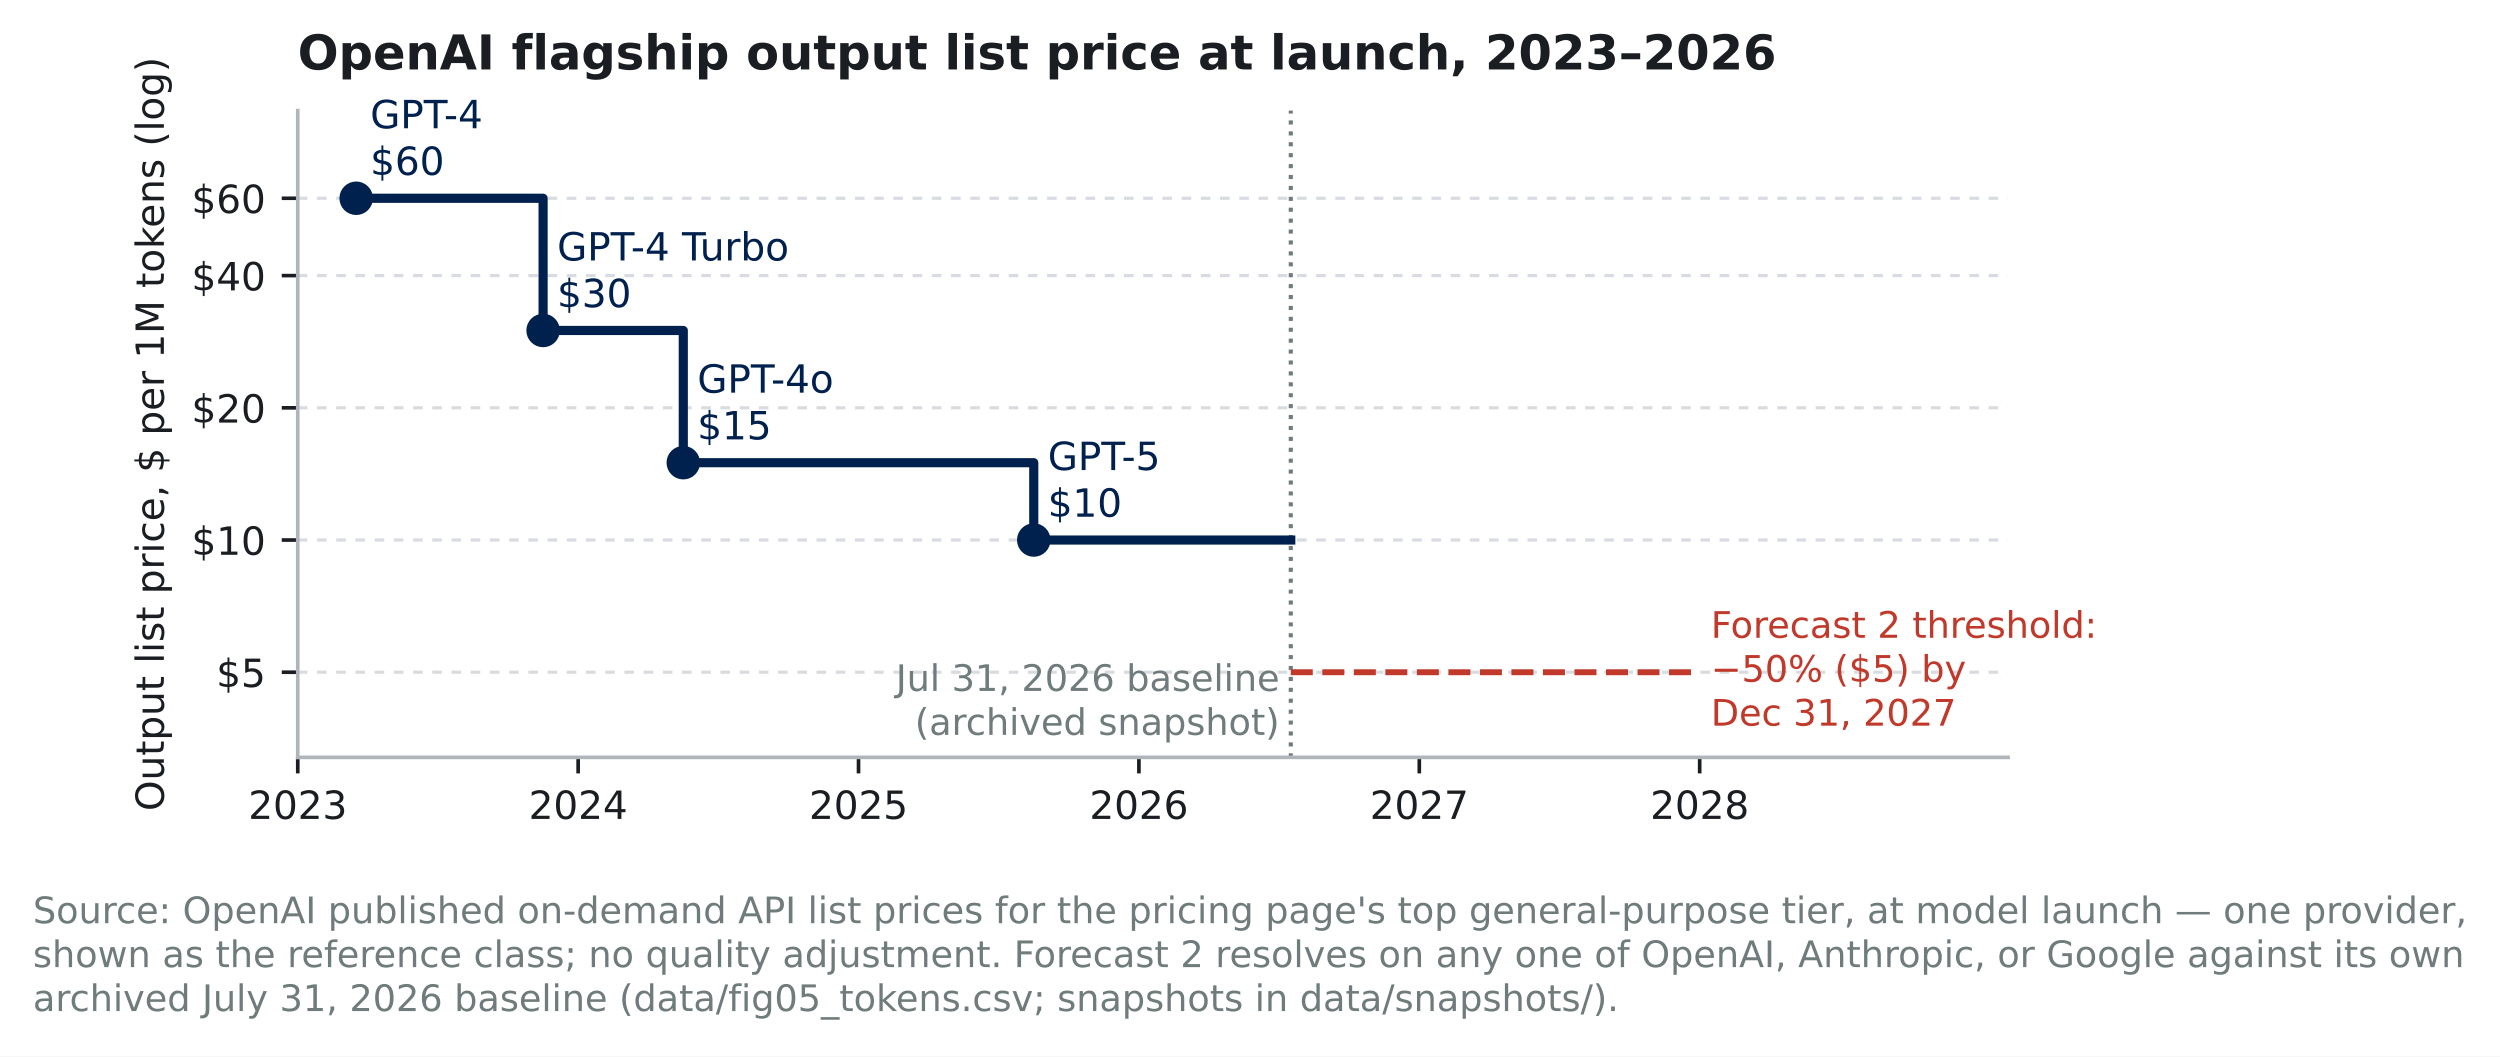
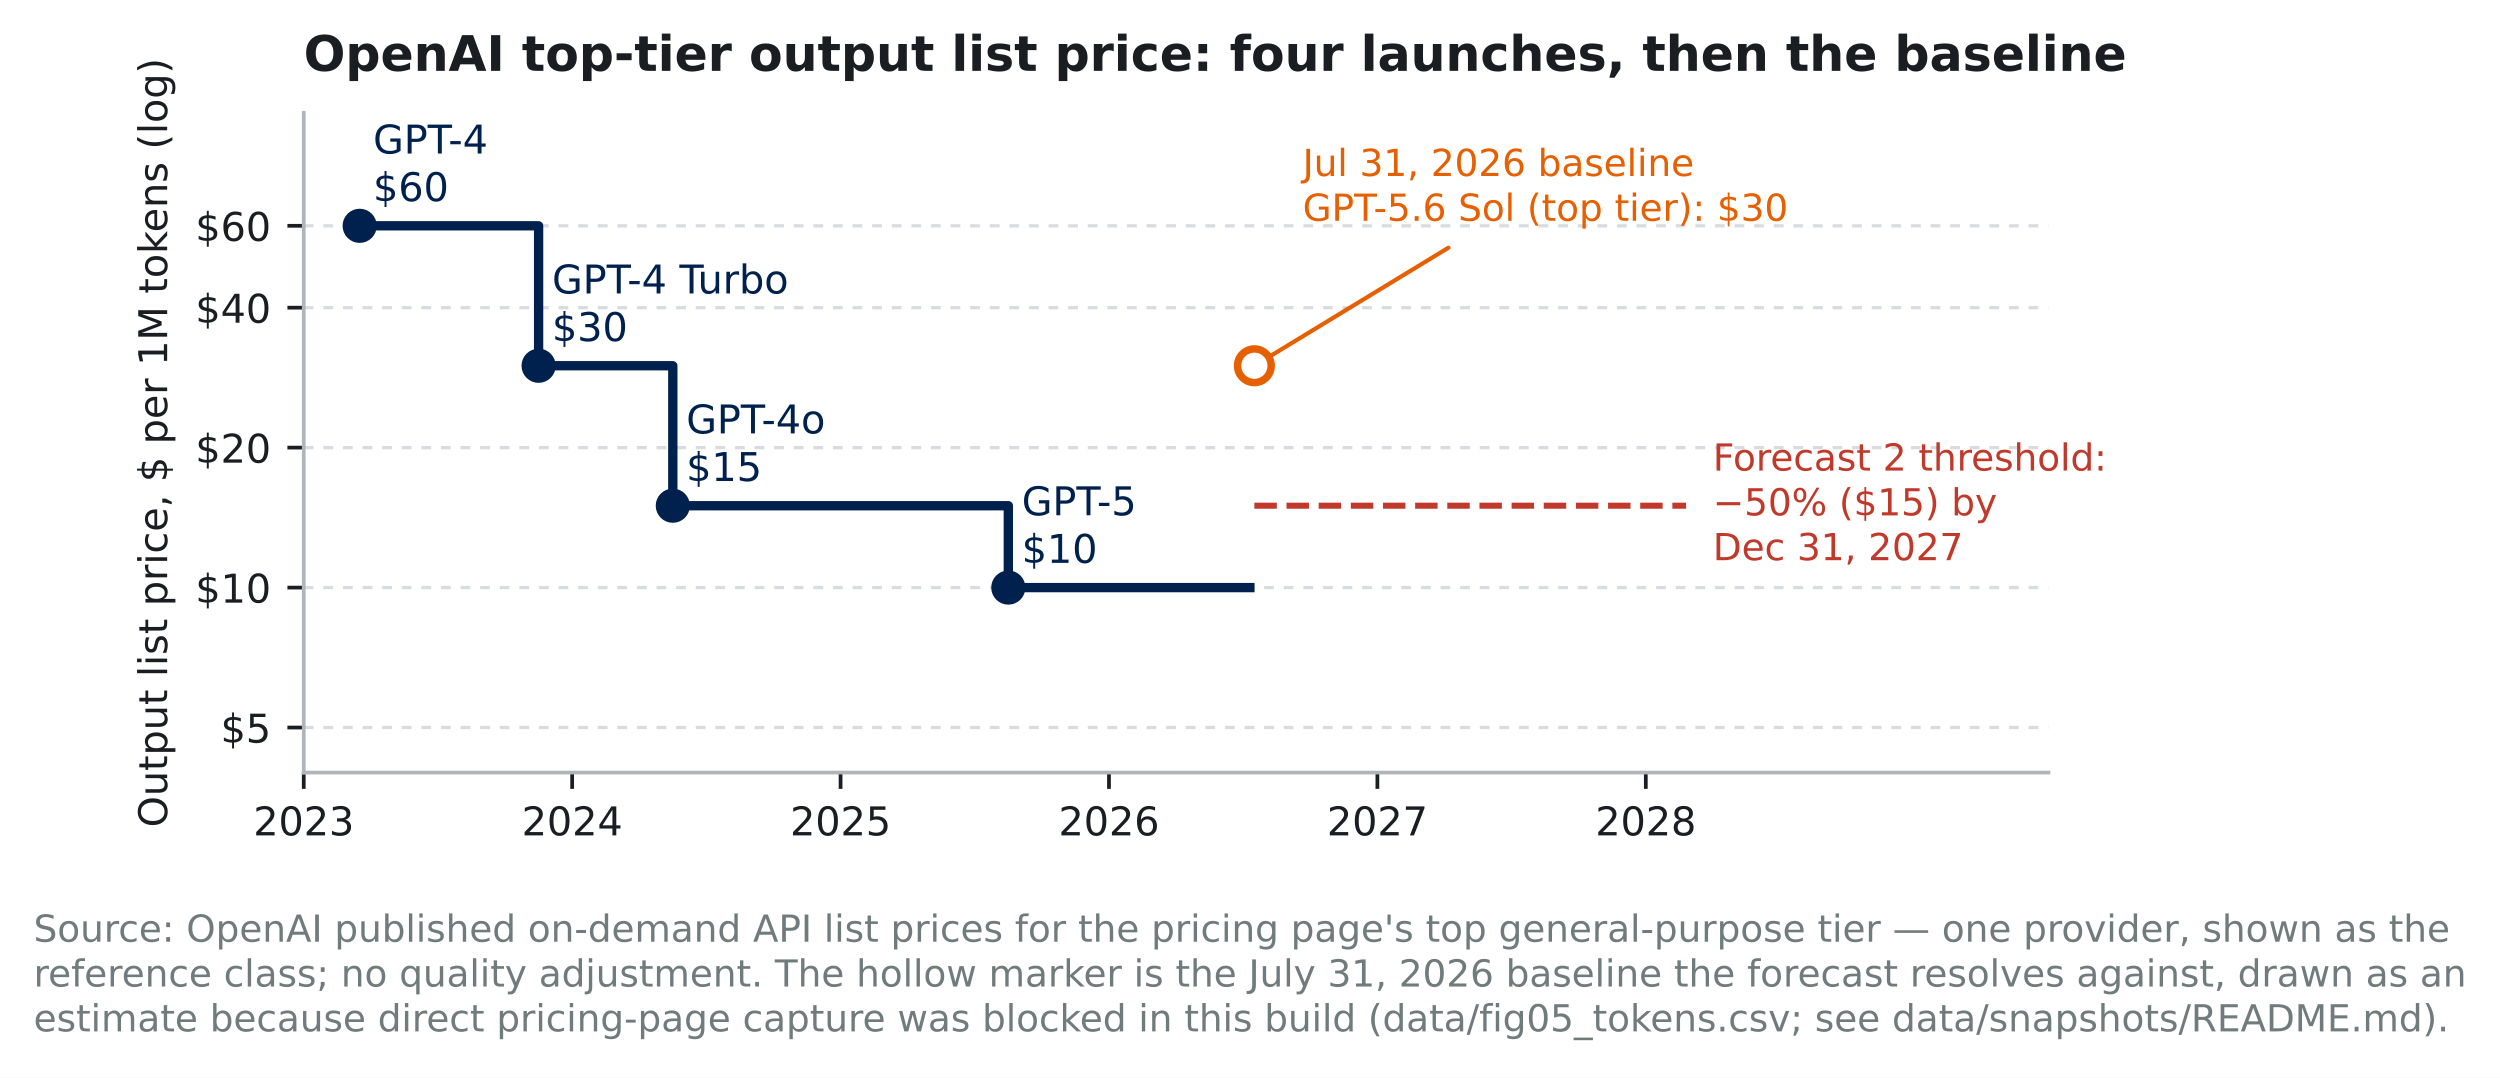
- <svg xmlns="http://www.w3.org/2000/svg" xmlns:xlink="http://www.w3.org/1999/xlink" width="546.475pt" height="230.933pt" viewBox="0 0 546.475 230.933" version="1.1">
+ <svg xmlns="http://www.w3.org/2000/svg" xmlns:xlink="http://www.w3.org/1999/xlink" width="535.716pt" height="230.933pt" viewBox="0 0 535.716 230.933" version="1.1">
  <defs>
    <style type="text/css">*{stroke-linejoin: round; stroke-linecap: butt}</style>
  </defs>
  <g id="figure_1">
    <g id="patch_1">
-       <path d="M 0 230.933  L 546.475 230.933  L 546.475 0  L 0 0  z " style="fill: #ffffff" />
+       <path d="M 0 230.933  L 535.716 230.933  L 535.716 0  L 0 0  z " style="fill: #ffffff" />
    </g>
    <g id="axes_1">
      <g id="patch_2">
        <path d="M 65.088 165.55  L 438.948 165.55  L 438.948 24.178  L 65.088 24.178  z " style="fill: #ffffff" />
      </g>
      <g id="matplotlib.axis_1">
        <g id="xtick_1">
          <g id="line2d_1">
            <defs>
-               <path id="ma02c1b7c1c" d="M 0 0  L 0 3.5  " style="stroke: #1a1d21; stroke-width: 0.8" />
+               <path id="m53d8f77f97" d="M 0 0  L 0 3.5  " style="stroke: #1a1d21; stroke-width: 0.8" />
            </defs>
            <g>
-               <use xlink:href="#ma02c1b7c1c" x="65.088" y="165.55" style="fill: #1a1d21; stroke: #1a1d21; stroke-width: 0.8" />
+               <use xlink:href="#m53d8f77f97" x="65.088" y="165.55" style="fill: #1a1d21; stroke: #1a1d21; stroke-width: 0.8" />
            </g>
          </g>
          <g id="text_1">
            <text style="font-size: 8.5px; font-family: 'DejaVu Sans'; text-anchor: middle; fill: #1a1d21" x="65.088" y="179.008" transform="rotate(-0 65.088 179.0084)">2023</text>
          </g>
        </g>
        <g id="xtick_2">
          <g id="line2d_2">
            <g>
-               <use xlink:href="#ma02c1b7c1c" x="126.377" y="165.55" style="fill: #1a1d21; stroke: #1a1d21; stroke-width: 0.8" />
+               <use xlink:href="#m53d8f77f97" x="122.605" y="165.55" style="fill: #1a1d21; stroke: #1a1d21; stroke-width: 0.8" />
            </g>
          </g>
          <g id="text_2">
-             <text style="font-size: 8.5px; font-family: 'DejaVu Sans'; text-anchor: middle; fill: #1a1d21" x="126.377" y="179.008" transform="rotate(-0 126.3765 179.0084)">2024</text>
+             <text style="font-size: 8.5px; font-family: 'DejaVu Sans'; text-anchor: middle; fill: #1a1d21" x="122.605" y="179.008" transform="rotate(-0 122.6049 179.0084)">2024</text>
          </g>
        </g>
        <g id="xtick_3">
          <g id="line2d_3">
            <g>
-               <use xlink:href="#ma02c1b7c1c" x="187.665" y="165.55" style="fill: #1a1d21; stroke: #1a1d21; stroke-width: 0.8" />
+               <use xlink:href="#m53d8f77f97" x="180.122" y="165.55" style="fill: #1a1d21; stroke: #1a1d21; stroke-width: 0.8" />
            </g>
          </g>
          <g id="text_3">
-             <text style="font-size: 8.5px; font-family: 'DejaVu Sans'; text-anchor: middle; fill: #1a1d21" x="187.665" y="179.008" transform="rotate(-0 187.665 179.0084)">2025</text>
+             <text style="font-size: 8.5px; font-family: 'DejaVu Sans'; text-anchor: middle; fill: #1a1d21" x="180.122" y="179.008" transform="rotate(-0 180.1218 179.0084)">2025</text>
          </g>
        </g>
        <g id="xtick_4">
          <g id="line2d_4">
            <g>
-               <use xlink:href="#ma02c1b7c1c" x="248.954" y="165.55" style="fill: #1a1d21; stroke: #1a1d21; stroke-width: 0.8" />
+               <use xlink:href="#m53d8f77f97" x="237.639" y="165.55" style="fill: #1a1d21; stroke: #1a1d21; stroke-width: 0.8" />
            </g>
          </g>
          <g id="text_4">
-             <text style="font-size: 8.5px; font-family: 'DejaVu Sans'; text-anchor: middle; fill: #1a1d21" x="248.954" y="179.008" transform="rotate(-0 248.9536 179.0084)">2026</text>
+             <text style="font-size: 8.5px; font-family: 'DejaVu Sans'; text-anchor: middle; fill: #1a1d21" x="237.639" y="179.008" transform="rotate(-0 237.6388 179.0084)">2026</text>
          </g>
        </g>
        <g id="xtick_5">
          <g id="line2d_5">
            <g>
-               <use xlink:href="#ma02c1b7c1c" x="310.242" y="165.55" style="fill: #1a1d21; stroke: #1a1d21; stroke-width: 0.8" />
+               <use xlink:href="#m53d8f77f97" x="295.156" y="165.55" style="fill: #1a1d21; stroke: #1a1d21; stroke-width: 0.8" />
            </g>
          </g>
          <g id="text_5">
-             <text style="font-size: 8.5px; font-family: 'DejaVu Sans'; text-anchor: middle; fill: #1a1d21" x="310.242" y="179.008" transform="rotate(-0 310.2421 179.0084)">2027</text>
+             <text style="font-size: 8.5px; font-family: 'DejaVu Sans'; text-anchor: middle; fill: #1a1d21" x="295.156" y="179.008" transform="rotate(-0 295.1557 179.0084)">2027</text>
          </g>
        </g>
        <g id="xtick_6">
          <g id="line2d_6">
            <g>
-               <use xlink:href="#ma02c1b7c1c" x="371.531" y="165.55" style="fill: #1a1d21; stroke: #1a1d21; stroke-width: 0.8" />
+               <use xlink:href="#m53d8f77f97" x="352.673" y="165.55" style="fill: #1a1d21; stroke: #1a1d21; stroke-width: 0.8" />
            </g>
          </g>
          <g id="text_6">
-             <text style="font-size: 8.5px; font-family: 'DejaVu Sans'; text-anchor: middle; fill: #1a1d21" x="371.531" y="179.008" transform="rotate(-0 371.5306 179.0084)">2028</text>
+             <text style="font-size: 8.5px; font-family: 'DejaVu Sans'; text-anchor: middle; fill: #1a1d21" x="352.673" y="179.008" transform="rotate(-0 352.6726 179.0084)">2028</text>
          </g>
        </g>
      </g>
      <g id="matplotlib.axis_2">
        <g id="ytick_1">
          <g id="line2d_7">
-             <path d="M 65.088 146.943  L 438.948 146.943  " clip-path="url(#pe76f6907e0)" style="fill: none; stroke-dasharray: 2.1,2.1; stroke-dashoffset: 0; stroke: #d8dbe0; stroke-width: 0.7" />
+             <path d="M 65.088 155.896  L 438.948 155.896  " clip-path="url(#pa08817dfff)" style="fill: none; stroke-dasharray: 2.1,2.1; stroke-dashoffset: 0; stroke: #d8dbe0; stroke-width: 0.7" />
          </g>
          <g id="line2d_8">
            <defs>
-               <path id="m97fd3f03ca" d="M 0 0  L -3.5 0  " style="stroke: #1a1d21; stroke-width: 0.8" />
+               <path id="m40adf4c088" d="M 0 0  L -3.5 0  " style="stroke: #1a1d21; stroke-width: 0.8" />
            </defs>
            <g>
-               <use xlink:href="#m97fd3f03ca" x="65.088" y="146.943" style="fill: #1a1d21; stroke: #1a1d21; stroke-width: 0.8" />
+               <use xlink:href="#m40adf4c088" x="65.088" y="155.896" style="fill: #1a1d21; stroke: #1a1d21; stroke-width: 0.8" />
            </g>
          </g>
          <g id="text_7">
-             <text style="font-size: 8.5px; font-family: 'DejaVu Sans'; text-anchor: end; fill: #1a1d21" x="58.088" y="150.172" transform="rotate(-0 58.088 150.1723)">$5</text>
+             <text style="font-size: 8.5px; font-family: 'DejaVu Sans'; text-anchor: end; fill: #1a1d21" x="58.088" y="159.126" transform="rotate(-0 58.088 159.1256)">$5</text>
          </g>
        </g>
        <g id="ytick_2">
          <g id="line2d_9">
-             <path d="M 65.088 118.043  L 438.948 118.043  " clip-path="url(#pe76f6907e0)" style="fill: none; stroke-dasharray: 2.1,2.1; stroke-dashoffset: 0; stroke: #d8dbe0; stroke-width: 0.7" />
+             <path d="M 65.088 125.908  L 438.948 125.908  " clip-path="url(#pa08817dfff)" style="fill: none; stroke-dasharray: 2.1,2.1; stroke-dashoffset: 0; stroke: #d8dbe0; stroke-width: 0.7" />
          </g>
          <g id="line2d_10">
            <g>
-               <use xlink:href="#m97fd3f03ca" x="65.088" y="118.043" style="fill: #1a1d21; stroke: #1a1d21; stroke-width: 0.8" />
+               <use xlink:href="#m40adf4c088" x="65.088" y="125.908" style="fill: #1a1d21; stroke: #1a1d21; stroke-width: 0.8" />
            </g>
          </g>
          <g id="text_8">
-             <text style="font-size: 8.5px; font-family: 'DejaVu Sans'; text-anchor: end; fill: #1a1d21" x="58.088" y="121.272" transform="rotate(-0 58.088 121.2724)">$10</text>
+             <text style="font-size: 8.5px; font-family: 'DejaVu Sans'; text-anchor: end; fill: #1a1d21" x="58.088" y="129.137" transform="rotate(-0 58.088 129.1374)">$10</text>
          </g>
        </g>
        <g id="ytick_3">
          <g id="line2d_11">
-             <path d="M 65.088 89.143  L 438.948 89.143  " clip-path="url(#pe76f6907e0)" style="fill: none; stroke-dasharray: 2.1,2.1; stroke-dashoffset: 0; stroke: #d8dbe0; stroke-width: 0.7" />
+             <path d="M 65.088 95.92  L 438.948 95.92  " clip-path="url(#pa08817dfff)" style="fill: none; stroke-dasharray: 2.1,2.1; stroke-dashoffset: 0; stroke: #d8dbe0; stroke-width: 0.7" />
          </g>
          <g id="line2d_12">
            <g>
-               <use xlink:href="#m97fd3f03ca" x="65.088" y="89.143" style="fill: #1a1d21; stroke: #1a1d21; stroke-width: 0.8" />
+               <use xlink:href="#m40adf4c088" x="65.088" y="95.92" style="fill: #1a1d21; stroke: #1a1d21; stroke-width: 0.8" />
            </g>
          </g>
          <g id="text_9">
-             <text style="font-size: 8.5px; font-family: 'DejaVu Sans'; text-anchor: end; fill: #1a1d21" x="58.088" y="92.373" transform="rotate(-0 58.088 92.37255)">$20</text>
+             <text style="font-size: 8.5px; font-family: 'DejaVu Sans'; text-anchor: end; fill: #1a1d21" x="58.088" y="99.149" transform="rotate(-0 58.088 99.14912)">$20</text>
          </g>
        </g>
        <g id="ytick_4">
          <g id="line2d_13">
-             <path d="M 65.088 60.243  L 438.948 60.243  " clip-path="url(#pe76f6907e0)" style="fill: none; stroke-dasharray: 2.1,2.1; stroke-dashoffset: 0; stroke: #d8dbe0; stroke-width: 0.7" />
+             <path d="M 65.088 65.932  L 438.948 65.932  " clip-path="url(#pa08817dfff)" style="fill: none; stroke-dasharray: 2.1,2.1; stroke-dashoffset: 0; stroke: #d8dbe0; stroke-width: 0.7" />
          </g>
          <g id="line2d_14">
            <g>
-               <use xlink:href="#m97fd3f03ca" x="65.088" y="60.243" style="fill: #1a1d21; stroke: #1a1d21; stroke-width: 0.8" />
+               <use xlink:href="#m40adf4c088" x="65.088" y="65.932" style="fill: #1a1d21; stroke: #1a1d21; stroke-width: 0.8" />
            </g>
          </g>
          <g id="text_10">
-             <text style="font-size: 8.5px; font-family: 'DejaVu Sans'; text-anchor: end; fill: #1a1d21" x="58.088" y="63.473" transform="rotate(-0 58.088 63.47266)">$40</text>
+             <text style="font-size: 8.5px; font-family: 'DejaVu Sans'; text-anchor: end; fill: #1a1d21" x="58.088" y="69.161" transform="rotate(-0 58.088 69.16087)">$40</text>
          </g>
        </g>
        <g id="ytick_5">
          <g id="line2d_15">
-             <path d="M 65.088 43.338  L 438.948 43.338  " clip-path="url(#pe76f6907e0)" style="fill: none; stroke-dasharray: 2.1,2.1; stroke-dashoffset: 0; stroke: #d8dbe0; stroke-width: 0.7" />
+             <path d="M 65.088 48.39  L 438.948 48.39  " clip-path="url(#pa08817dfff)" style="fill: none; stroke-dasharray: 2.1,2.1; stroke-dashoffset: 0; stroke: #d8dbe0; stroke-width: 0.7" />
          </g>
          <g id="line2d_16">
            <g>
-               <use xlink:href="#m97fd3f03ca" x="65.088" y="43.338" style="fill: #1a1d21; stroke: #1a1d21; stroke-width: 0.8" />
+               <use xlink:href="#m40adf4c088" x="65.088" y="48.39" style="fill: #1a1d21; stroke: #1a1d21; stroke-width: 0.8" />
            </g>
          </g>
          <g id="text_11">
-             <text style="font-size: 8.5px; font-family: 'DejaVu Sans'; text-anchor: end; fill: #1a1d21" x="58.088" y="46.567" transform="rotate(-0 58.088 46.56731)">$60</text>
+             <text style="font-size: 8.5px; font-family: 'DejaVu Sans'; text-anchor: end; fill: #1a1d21" x="58.088" y="51.619" transform="rotate(-0 58.088 51.61886)">$60</text>
          </g>
        </g>
        <g id="text_12">
          <text style="font-size: 8.5px; font-family: 'DejaVu Sans'; text-anchor: middle; fill: #1a1d21" x="35.822" y="94.864" transform="rotate(-90 35.82163 94.86436)">Output list price, $ per 1M tokens (log)</text>
        </g>
      </g>
      <g id="line2d_17">
-         <path d="M 282.152 165.55  L 282.152 24.178  " clip-path="url(#pe76f6907e0)" style="fill: none; stroke-dasharray: 0.9,1.485; stroke-dashoffset: 0; stroke: #707b7c; stroke-width: 0.9" />
-       </g>
-       <g id="line2d_18">
-         <path d="M 282.152 146.943  L 371.531 146.943  " clip-path="url(#pe76f6907e0)" style="fill: none; stroke-dasharray: 4.81,2.08; stroke-dashoffset: 0; stroke: #c0392b; stroke-width: 1.3" />
+         <path d="M 268.794 108.366  L 361.3 108.366  " clip-path="url(#pa08817dfff)" style="fill: none; stroke-dasharray: 4.81,2.08; stroke-dashoffset: 0; stroke: #c0392b; stroke-width: 1.3" />
      </g>
      <g id="patch_3">
        <path d="M 65.088 165.55  L 65.088 24.178  " style="fill: none; stroke: #b0b5bc; stroke-width: 0.8; stroke-linejoin: miter; stroke-linecap: square" />
      </g>
      <g id="patch_4">
        <path d="M 65.088 165.55  L 438.948 165.55  " style="fill: none; stroke: #b0b5bc; stroke-width: 0.8; stroke-linejoin: miter; stroke-linecap: square" />
      </g>
-       <g id="line2d_19">
-         <path d="M 77.856 43.338  L 118.715 43.338  L 118.715 72.238  L 149.36 72.238  L 149.36 101.138  L 225.97 101.138  L 225.97 118.043  L 282.152 118.043  L 282.152 118.043  " clip-path="url(#pe76f6907e0)" style="fill: none; stroke: #00204e; stroke-width: 2; stroke-linecap: square" />
+       <g id="line2d_18">
+         <path d="M 77.071 48.39  L 115.415 48.39  L 115.415 78.378  L 144.174 78.378  L 144.174 108.366  L 216.07 108.366  L 216.07 125.908  L 267.835 125.908  L 267.835 125.908  " clip-path="url(#pa08817dfff)" style="fill: none; stroke: #00204e; stroke-width: 2; stroke-linecap: square" />
      </g>
      <g id="text_13">
-         <text style="font-size: 8.5px; font-family: 'DejaVu Sans'; fill: #00204e" transform="translate(80.92087 28.03994)">GPT-4</text>
-         <text style="font-size: 8.5px; font-family: 'DejaVu Sans'; fill: #00204e" transform="translate(80.92087 38.24227)">$60</text>
+         <text style="font-size: 8.5px; font-family: 'DejaVu Sans'; fill: #00204e" transform="translate(79.94654 32.89959)">GPT-4</text>
+         <text style="font-size: 8.5px; font-family: 'DejaVu Sans'; fill: #00204e" transform="translate(79.94654 43.10191)">$60</text>
      </g>
      <g id="text_14">
-         <text style="font-size: 8.5px; font-family: 'DejaVu Sans'; fill: #00204e" transform="translate(121.7799 56.93983)">GPT-4 Turbo</text>
-         <text style="font-size: 8.5px; font-family: 'DejaVu Sans'; fill: #00204e" transform="translate(121.7799 67.14215)">$30</text>
+         <text style="font-size: 8.5px; font-family: 'DejaVu Sans'; fill: #00204e" transform="translate(118.2912 62.88784)">GPT-4 Turbo</text>
+         <text style="font-size: 8.5px; font-family: 'DejaVu Sans'; fill: #00204e" transform="translate(118.2912 73.09017)">$30</text>
      </g>
      <g id="text_15">
-         <text style="font-size: 8.5px; font-family: 'DejaVu Sans'; fill: #00204e" transform="translate(152.4241 85.83972)">GPT-4o</text>
-         <text style="font-size: 8.5px; font-family: 'DejaVu Sans'; fill: #00204e" transform="translate(152.4241 96.04204)">$15</text>
+         <text style="font-size: 8.5px; font-family: 'DejaVu Sans'; fill: #00204e" transform="translate(147.0496 92.8761)">GPT-4o</text>
+         <text style="font-size: 8.5px; font-family: 'DejaVu Sans'; fill: #00204e" transform="translate(147.0496 103.0784)">$15</text>
      </g>
      <g id="text_16">
-         <text style="font-size: 8.5px; font-family: 'DejaVu Sans'; fill: #00204e" transform="translate(229.0348 102.7451)">GPT-5</text>
-         <text style="font-size: 8.5px; font-family: 'DejaVu Sans'; fill: #00204e" transform="translate(229.0348 112.9474)">$10</text>
+         <text style="font-size: 8.5px; font-family: 'DejaVu Sans'; fill: #00204e" transform="translate(218.9458 110.4181)">GPT-5</text>
+         <text style="font-size: 8.5px; font-family: 'DejaVu Sans'; fill: #00204e" transform="translate(218.9458 120.6204)">$10</text>
+       </g>
+       <g id="patch_5">
+         <path d="M 310.38 53.084  Q 290.441 65.212 270.502 77.339  " style="fill: none; stroke: #e65f00; stroke-width: 0.9; stroke-linecap: round" />
      </g>
      <g id="text_17">
-         <text style="font-size: 8px; font-family: 'DejaVu Sans'; fill: #707b7c" transform="translate(195.8287 151.0374)">Jul 31, 2026 baseline</text>
-         <text style="font-size: 8px; font-family: 'DejaVu Sans'; fill: #707b7c" transform="translate(199.985 160.6395)">(archived snapshot)</text>
+         <text style="font-size: 8px; font-family: 'DejaVu Sans'; fill: #e65f00" transform="translate(279.1468 37.71904)">Jul 31, 2026 baseline</text>
+         <text style="font-size: 8px; font-family: 'DejaVu Sans'; fill: #e65f00" transform="translate(279.1468 47.32123)">GPT-5.6 Sol (top tier): $30</text>
      </g>
      <g id="text_18">
-         <text style="font-size: 8px; font-family: 'DejaVu Sans'; fill: #c0392b" transform="translate(373.9822 139.4195)">Forecast 2 threshold:</text>
-         <text style="font-size: 8px; font-family: 'DejaVu Sans'; fill: #c0392b" transform="translate(373.9822 149.0217)">−50% ($5) by</text>
-         <text style="font-size: 8px; font-family: 'DejaVu Sans'; fill: #c0392b" transform="translate(373.9822 158.6233)">Dec 31, 2027</text>
+         <text style="font-size: 8px; font-family: 'DejaVu Sans'; fill: #c0392b" transform="translate(367.0518 100.8426)">Forecast 2 threshold:</text>
+         <text style="font-size: 8px; font-family: 'DejaVu Sans'; fill: #c0392b" transform="translate(367.0518 110.4448)">−50% ($15) by</text>
+         <text style="font-size: 8px; font-family: 'DejaVu Sans'; fill: #c0392b" transform="translate(367.0518 120.0463)">Dec 31, 2027</text>
      </g>
      <g id="text_19">
-         <text style="font-weight: 700; font-size: 10.5px; font-family: 'DejaVu Sans'; text-anchor: start; fill: #1a1d21" x="65.088" y="15.178" transform="rotate(-0 65.088 15.17836)">OpenAI flagship output list price at launch, 2023–2026</text>
+         <text style="font-weight: 700; font-size: 10.5px; font-family: 'DejaVu Sans'; text-anchor: start; fill: #1a1d21" x="65.088" y="15.178" transform="rotate(-0 65.088 15.17836)">OpenAI top-tier output list price: four launches, then the baseline</text>
      </g>
      <g id="PathCollection_1">
        <defs>
-           <path id="m8a4ea92544" d="M 0 3.162  C 0.839 3.162 1.643 2.829 2.236 2.236  C 2.829 1.643 3.162 0.839 3.162 0  C 3.162 -0.839 2.829 -1.643 2.236 -2.236  C 1.643 -2.829 0.839 -3.162 0 -3.162  C -0.839 -3.162 -1.643 -2.829 -2.236 -2.236  C -2.829 -1.643 -3.162 -0.839 -3.162 0  C -3.162 0.839 -2.829 1.643 -2.236 2.236  C -1.643 2.829 -0.839 3.162 0 3.162  z " style="stroke: #00204e" />
+           <path id="m9812832690" d="M 0 3.162  C 0.839 3.162 1.643 2.829 2.236 2.236  C 2.829 1.643 3.162 0.839 3.162 0  C 3.162 -0.839 2.829 -1.643 2.236 -2.236  C 1.643 -2.829 0.839 -3.162 0 -3.162  C -0.839 -3.162 -1.643 -2.829 -2.236 -2.236  C -2.829 -1.643 -3.162 -0.839 -3.162 0  C -3.162 0.839 -2.829 1.643 -2.236 2.236  C -1.643 2.829 -0.839 3.162 0 3.162  z " style="stroke: #00204e" />
        </defs>
-         <g clip-path="url(#pe76f6907e0)">
-           <use xlink:href="#m8a4ea92544" x="77.856" y="43.338" style="fill: #00204e; stroke: #00204e" />
-           <use xlink:href="#m8a4ea92544" x="118.715" y="72.238" style="fill: #00204e; stroke: #00204e" />
-           <use xlink:href="#m8a4ea92544" x="149.36" y="101.138" style="fill: #00204e; stroke: #00204e" />
-           <use xlink:href="#m8a4ea92544" x="225.97" y="118.043" style="fill: #00204e; stroke: #00204e" />
+         <g clip-path="url(#pa08817dfff)">
+           <use xlink:href="#m9812832690" x="77.071" y="48.39" style="fill: #00204e; stroke: #00204e" />
+           <use xlink:href="#m9812832690" x="115.415" y="78.378" style="fill: #00204e; stroke: #00204e" />
+           <use xlink:href="#m9812832690" x="144.174" y="108.366" style="fill: #00204e; stroke: #00204e" />
+           <use xlink:href="#m9812832690" x="216.07" y="125.908" style="fill: #00204e; stroke: #00204e" />
+         </g>
+       </g>
+       <g id="PathCollection_2">
+         <defs>
+           <path id="mf9163359e5" d="M 0 3.606  C 0.956 3.606 1.873 3.226 2.55 2.55  C 3.226 1.873 3.606 0.956 3.606 0  C 3.606 -0.956 3.226 -1.873 2.55 -2.55  C 1.873 -3.226 0.956 -3.606 0 -3.606  C -0.956 -3.606 -1.873 -3.226 -2.55 -2.55  C -3.226 -1.873 -3.606 -0.956 -3.606 0  C -3.606 0.956 -3.226 1.873 -2.55 2.55  C -1.873 3.226 -0.956 3.606 0 3.606  z " style="stroke: #e65f00; stroke-width: 1.6" />
+         </defs>
+         <g clip-path="url(#pa08817dfff)">
+           <use xlink:href="#mf9163359e5" x="268.794" y="78.378" style="fill: #ffffff; stroke: #e65f00; stroke-width: 1.6" />
        </g>
      </g>
    </g>
    <g id="text_20">
-       <text style="font-size: 8px; font-family: 'DejaVu Sans'; fill: #707b7c" transform="translate(7.2 201.8059)">Source: OpenAI published on-demand API list prices for the pricing page's top general-purpose tier, at model launch — one provider,</text>
-       <text style="font-size: 8px; font-family: 'DejaVu Sans'; fill: #707b7c" transform="translate(7.2 211.4081)">shown as the reference class; no quality adjustment. Forecast 2 resolves on any one of OpenAI, Anthropic, or Google against its own</text>
-       <text style="font-size: 8px; font-family: 'DejaVu Sans'; fill: #707b7c" transform="translate(7.2 221.0103)">archived July 31, 2026 baseline (data/fig05_tokens.csv; snapshots in data/snapshots/).</text>
+       <text style="font-size: 8px; font-family: 'DejaVu Sans'; fill: #707b7c" transform="translate(7.2 201.8059)">Source: OpenAI published on-demand API list prices for the pricing page's top general-purpose tier — one provider, shown as the</text>
+       <text style="font-size: 8px; font-family: 'DejaVu Sans'; fill: #707b7c" transform="translate(7.2 211.4081)">reference class; no quality adjustment. The hollow marker is the July 31, 2026 baseline the forecast resolves against, drawn as an</text>
+       <text style="font-size: 8px; font-family: 'DejaVu Sans'; fill: #707b7c" transform="translate(7.2 221.0103)">estimate because direct pricing-page capture was blocked in this build (data/fig05_tokens.csv; see data/snapshots/README.md).</text>
    </g>
  </g>
  <defs>
-     <clipPath id="pe76f6907e0">
+     <clipPath id="pa08817dfff">
      <rect x="65.088" y="24.178" width="373.86" height="141.372" />
    </clipPath>
  </defs>
</svg>
